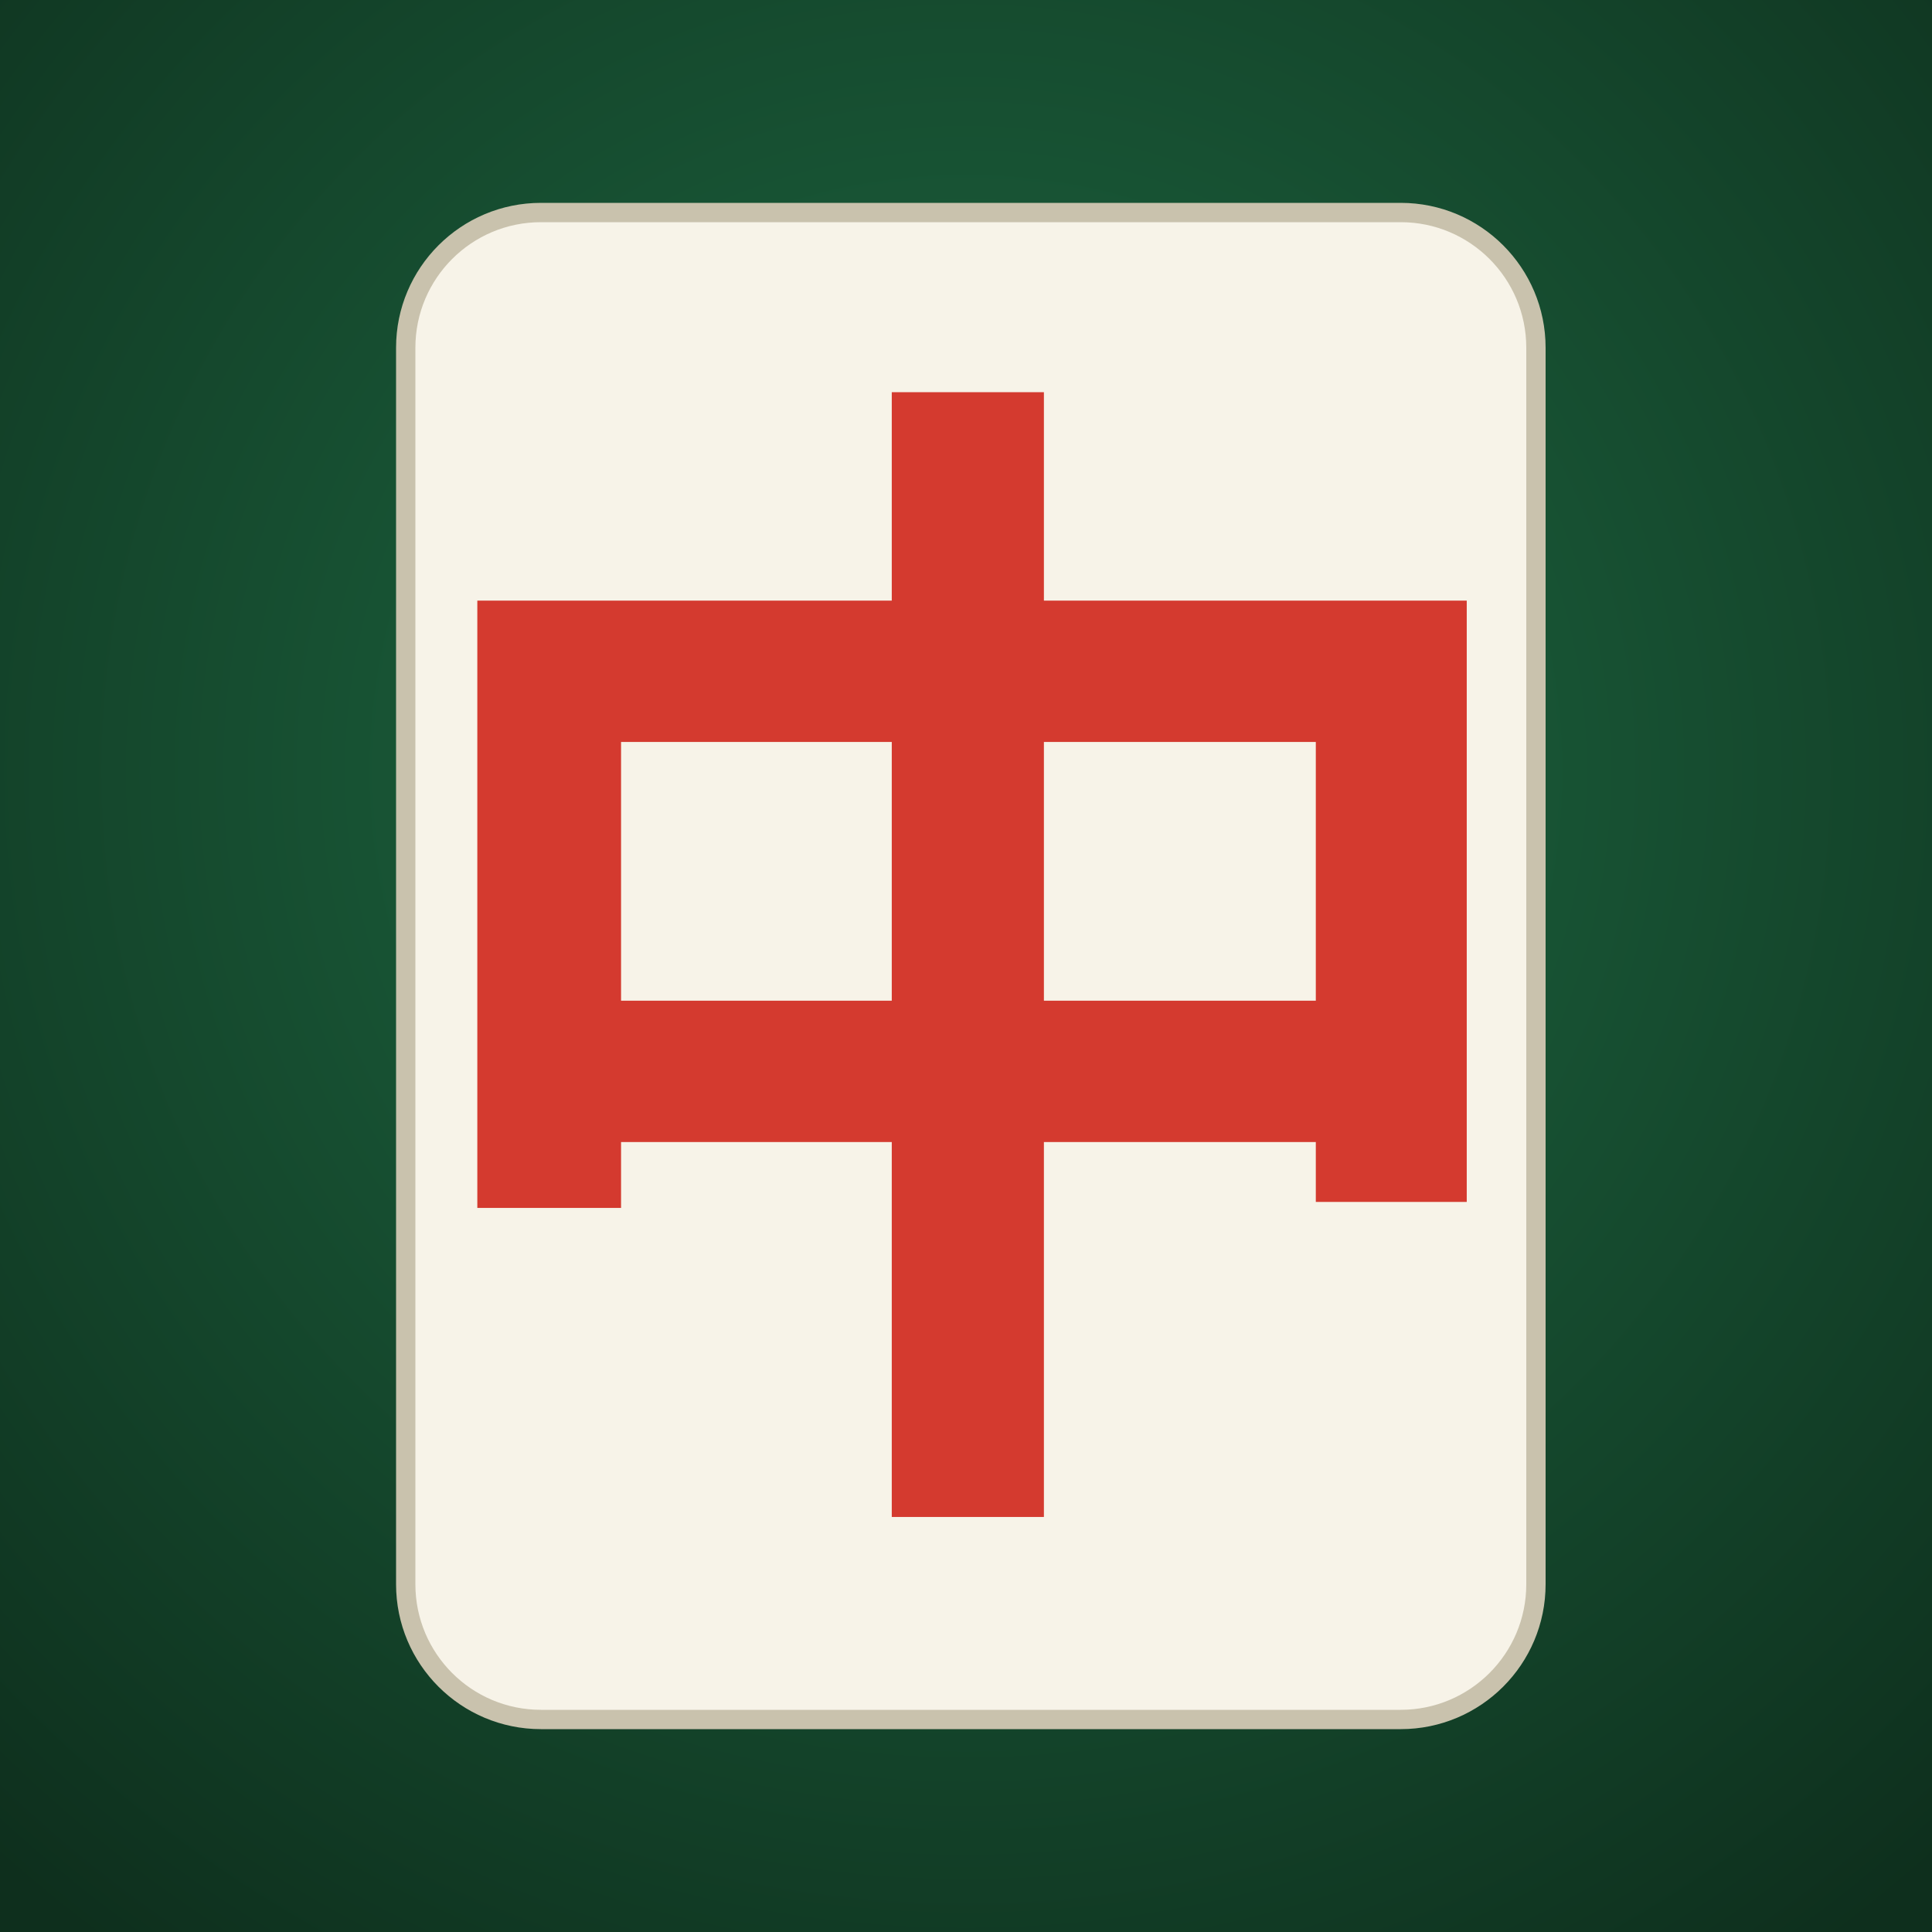
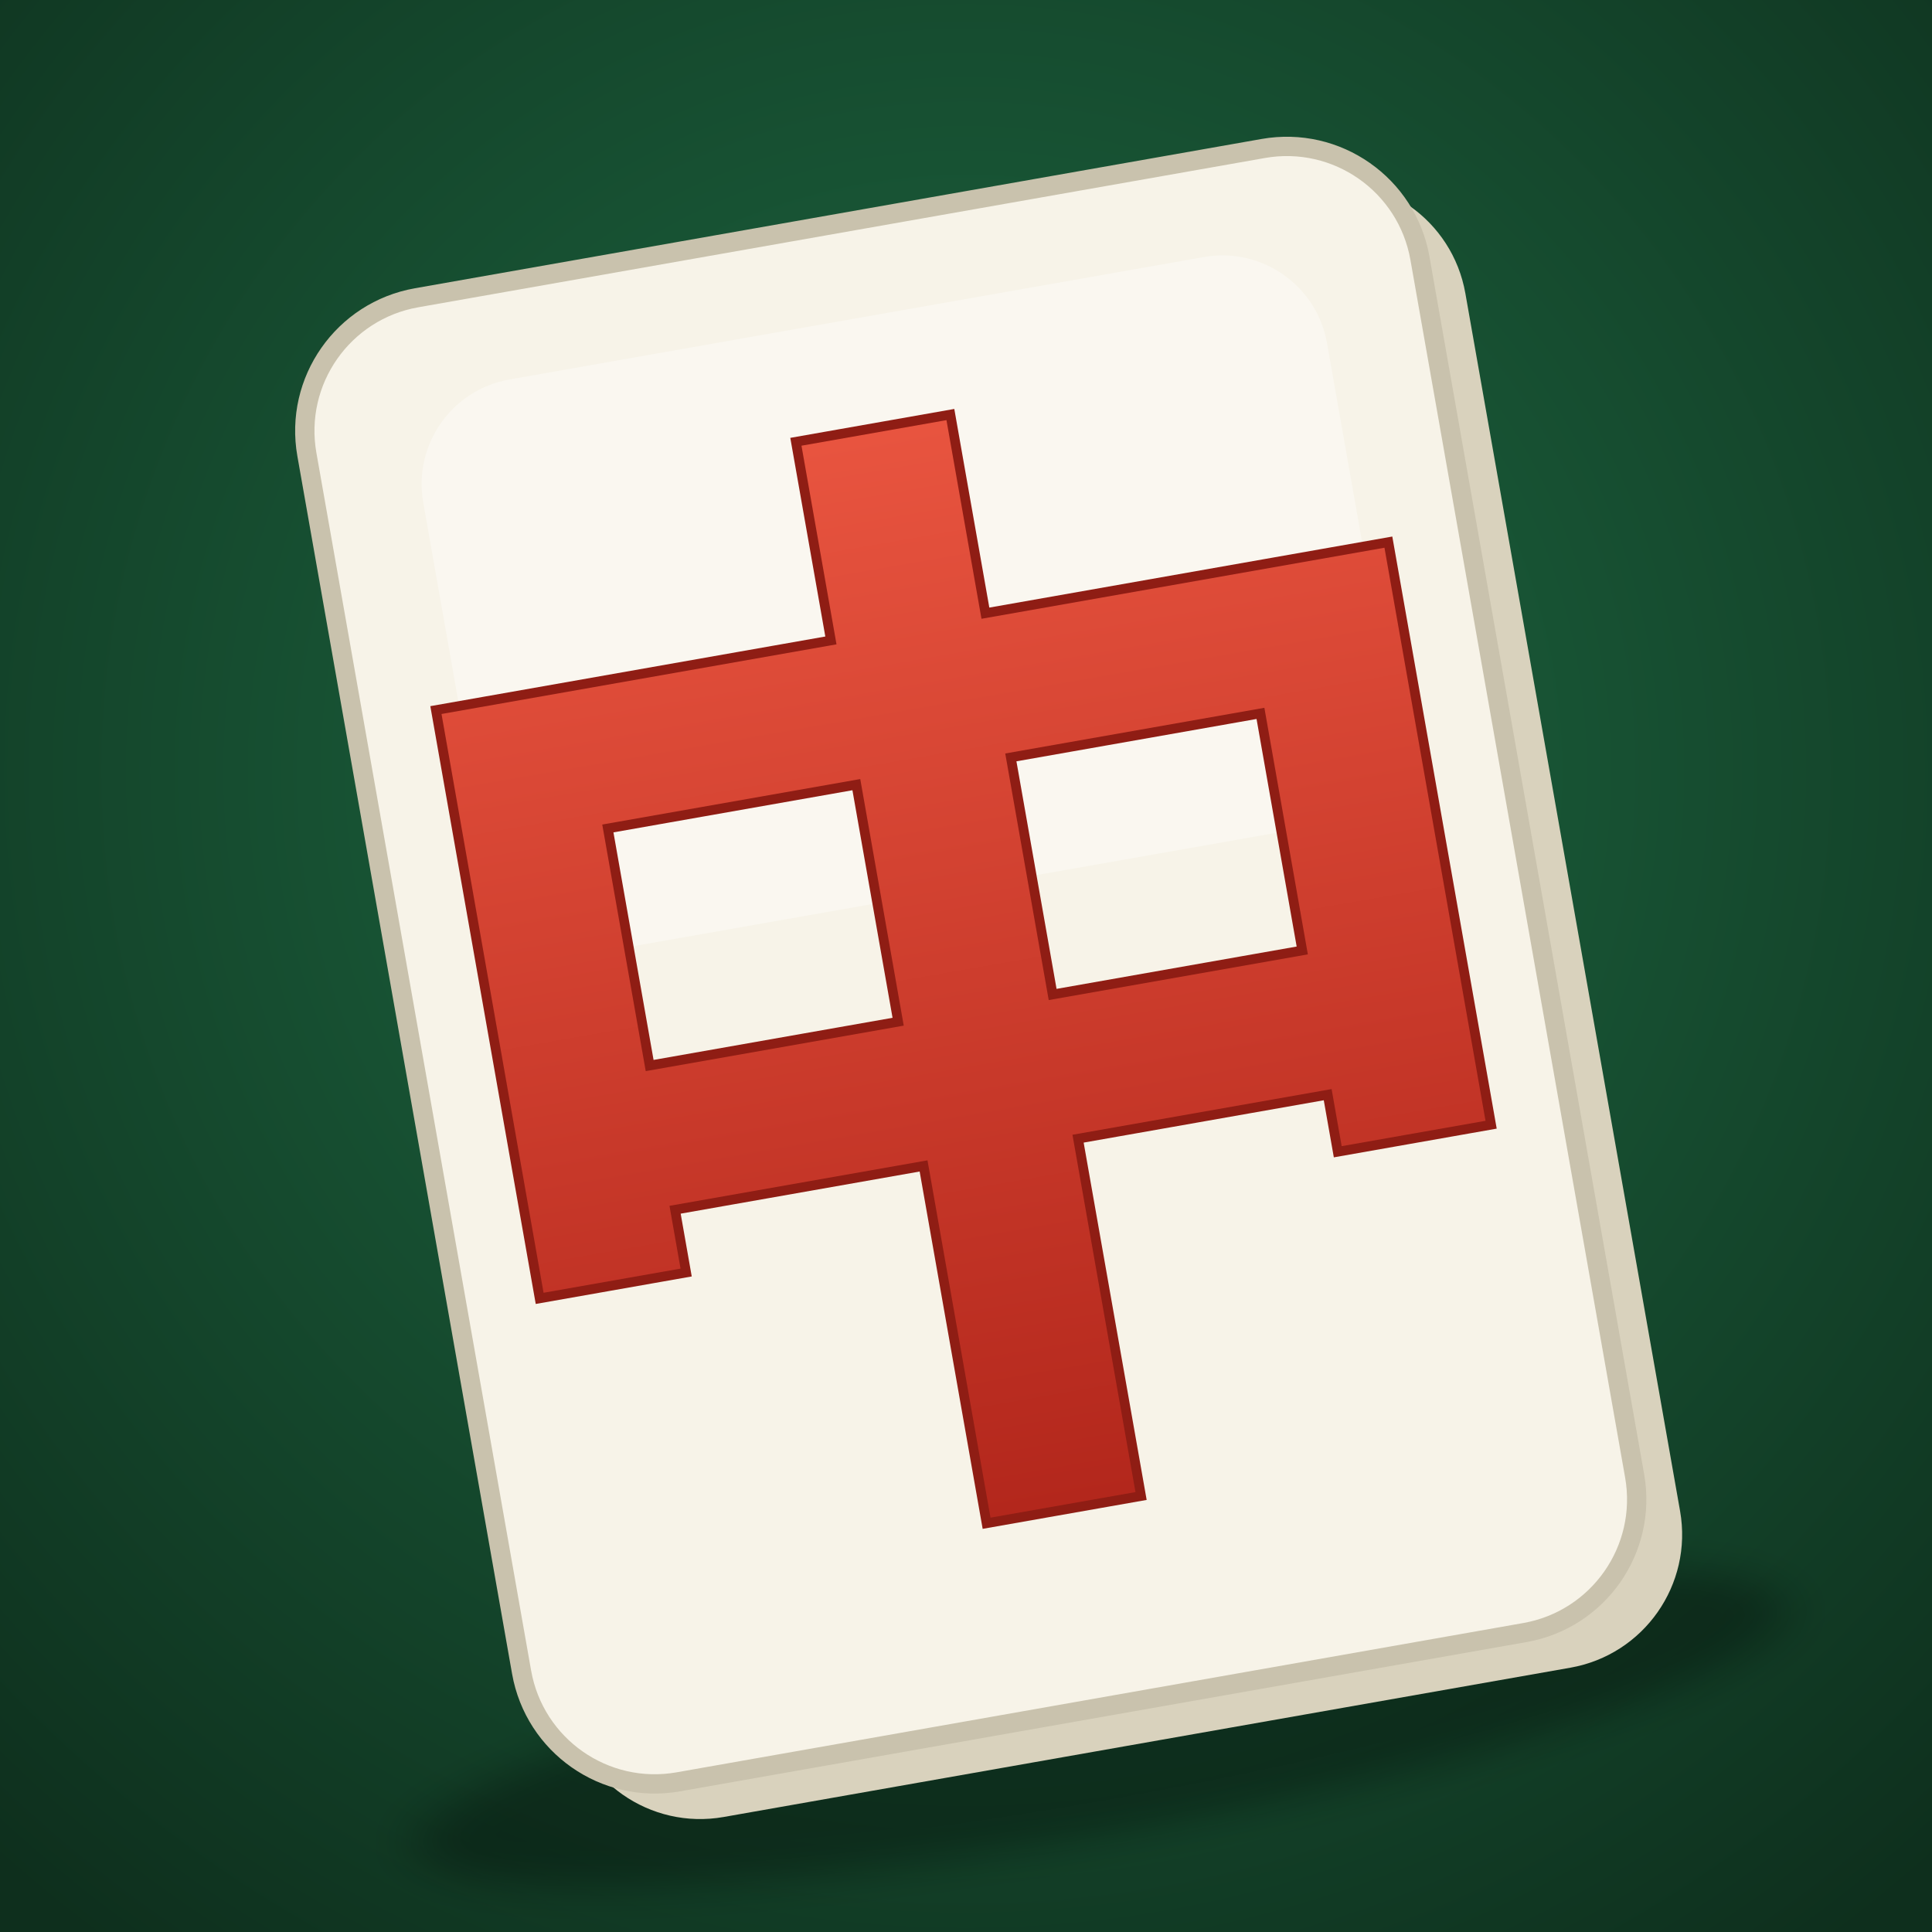
<svg xmlns="http://www.w3.org/2000/svg" width="2732" height="2732" viewBox="0 0 2732 2732">
  <defs>
    <radialGradient id="felt" cx="50%" cy="40%" r="75%">
      <stop offset="0%" stop-color="#1e6b43" />
      <stop offset="100%" stop-color="#0e2f1d" />
    </radialGradient>
  </defs>
  <rect width="2732" height="2732" fill="url(#felt)" />
-   <g transform="translate(573.72, 300.52)">
-     <rect width="1598.22" height="2130.96" rx="191.24" fill="#f7f3e8" />
-     <rect width="1598.22" height="2130.96" rx="191.24" fill="none" stroke="#c9c2ad" stroke-width="27.32" />
-     <text x="799.11" y="1693.84" font-family="Microsoft YaHei, SimSun, serif" font-size="1693.84" font-weight="bold" fill="#d43a2f" text-anchor="middle">中</text>
+   <defs>
+     <linearGradient id="zhongGrad" x1="0" y1="0" x2="0" y2="1">
+       <stop offset="0%" stop-color="#e8543f" />
+       <stop offset="100%" stop-color="#b3271c" />
+     </linearGradient>
+     <filter id="softBlur" x="-50%" y="-50%" width="200%" height="200%">
+       <feGaussianBlur stdDeviation="32.784" />
+     </filter>
+   </defs>
+   <g transform="rotate(-10 1366 1366)">
+     <ellipse cx="1366" cy="2458.8" rx="983.52" ry="150.26" fill="rgba(0,0,0,0.3)" filter="url(#softBlur)" />
+     <g transform="translate(573.72, 300.52)">
+       <rect x="54.64" y="60.104" width="1598.22" height="2130.96" rx="191.24" fill="#d9d2bd" />
+       <rect width="1598.22" height="2130.96" rx="191.24" fill="#f7f3e8" />
+       <rect width="1598.22" height="2130.96" rx="191.24" fill="none" stroke="#c9c2ad" stroke-width="27.32" />
+       <rect x="150.26" y="136.6" width="1297.7" height="819.6" rx="150.26" fill="rgba(255,255,255,0.35)" />
+       <text x="799.11" y="1693.84" font-family="Microsoft YaHei, SimSun, serif" font-size="1639.2" font-weight="bold" fill="url(#zhongGrad)" stroke="#8f1d14" stroke-width="27.32" paint-order="stroke" text-anchor="middle">中</text>
+     </g>
  </g>
</svg>
